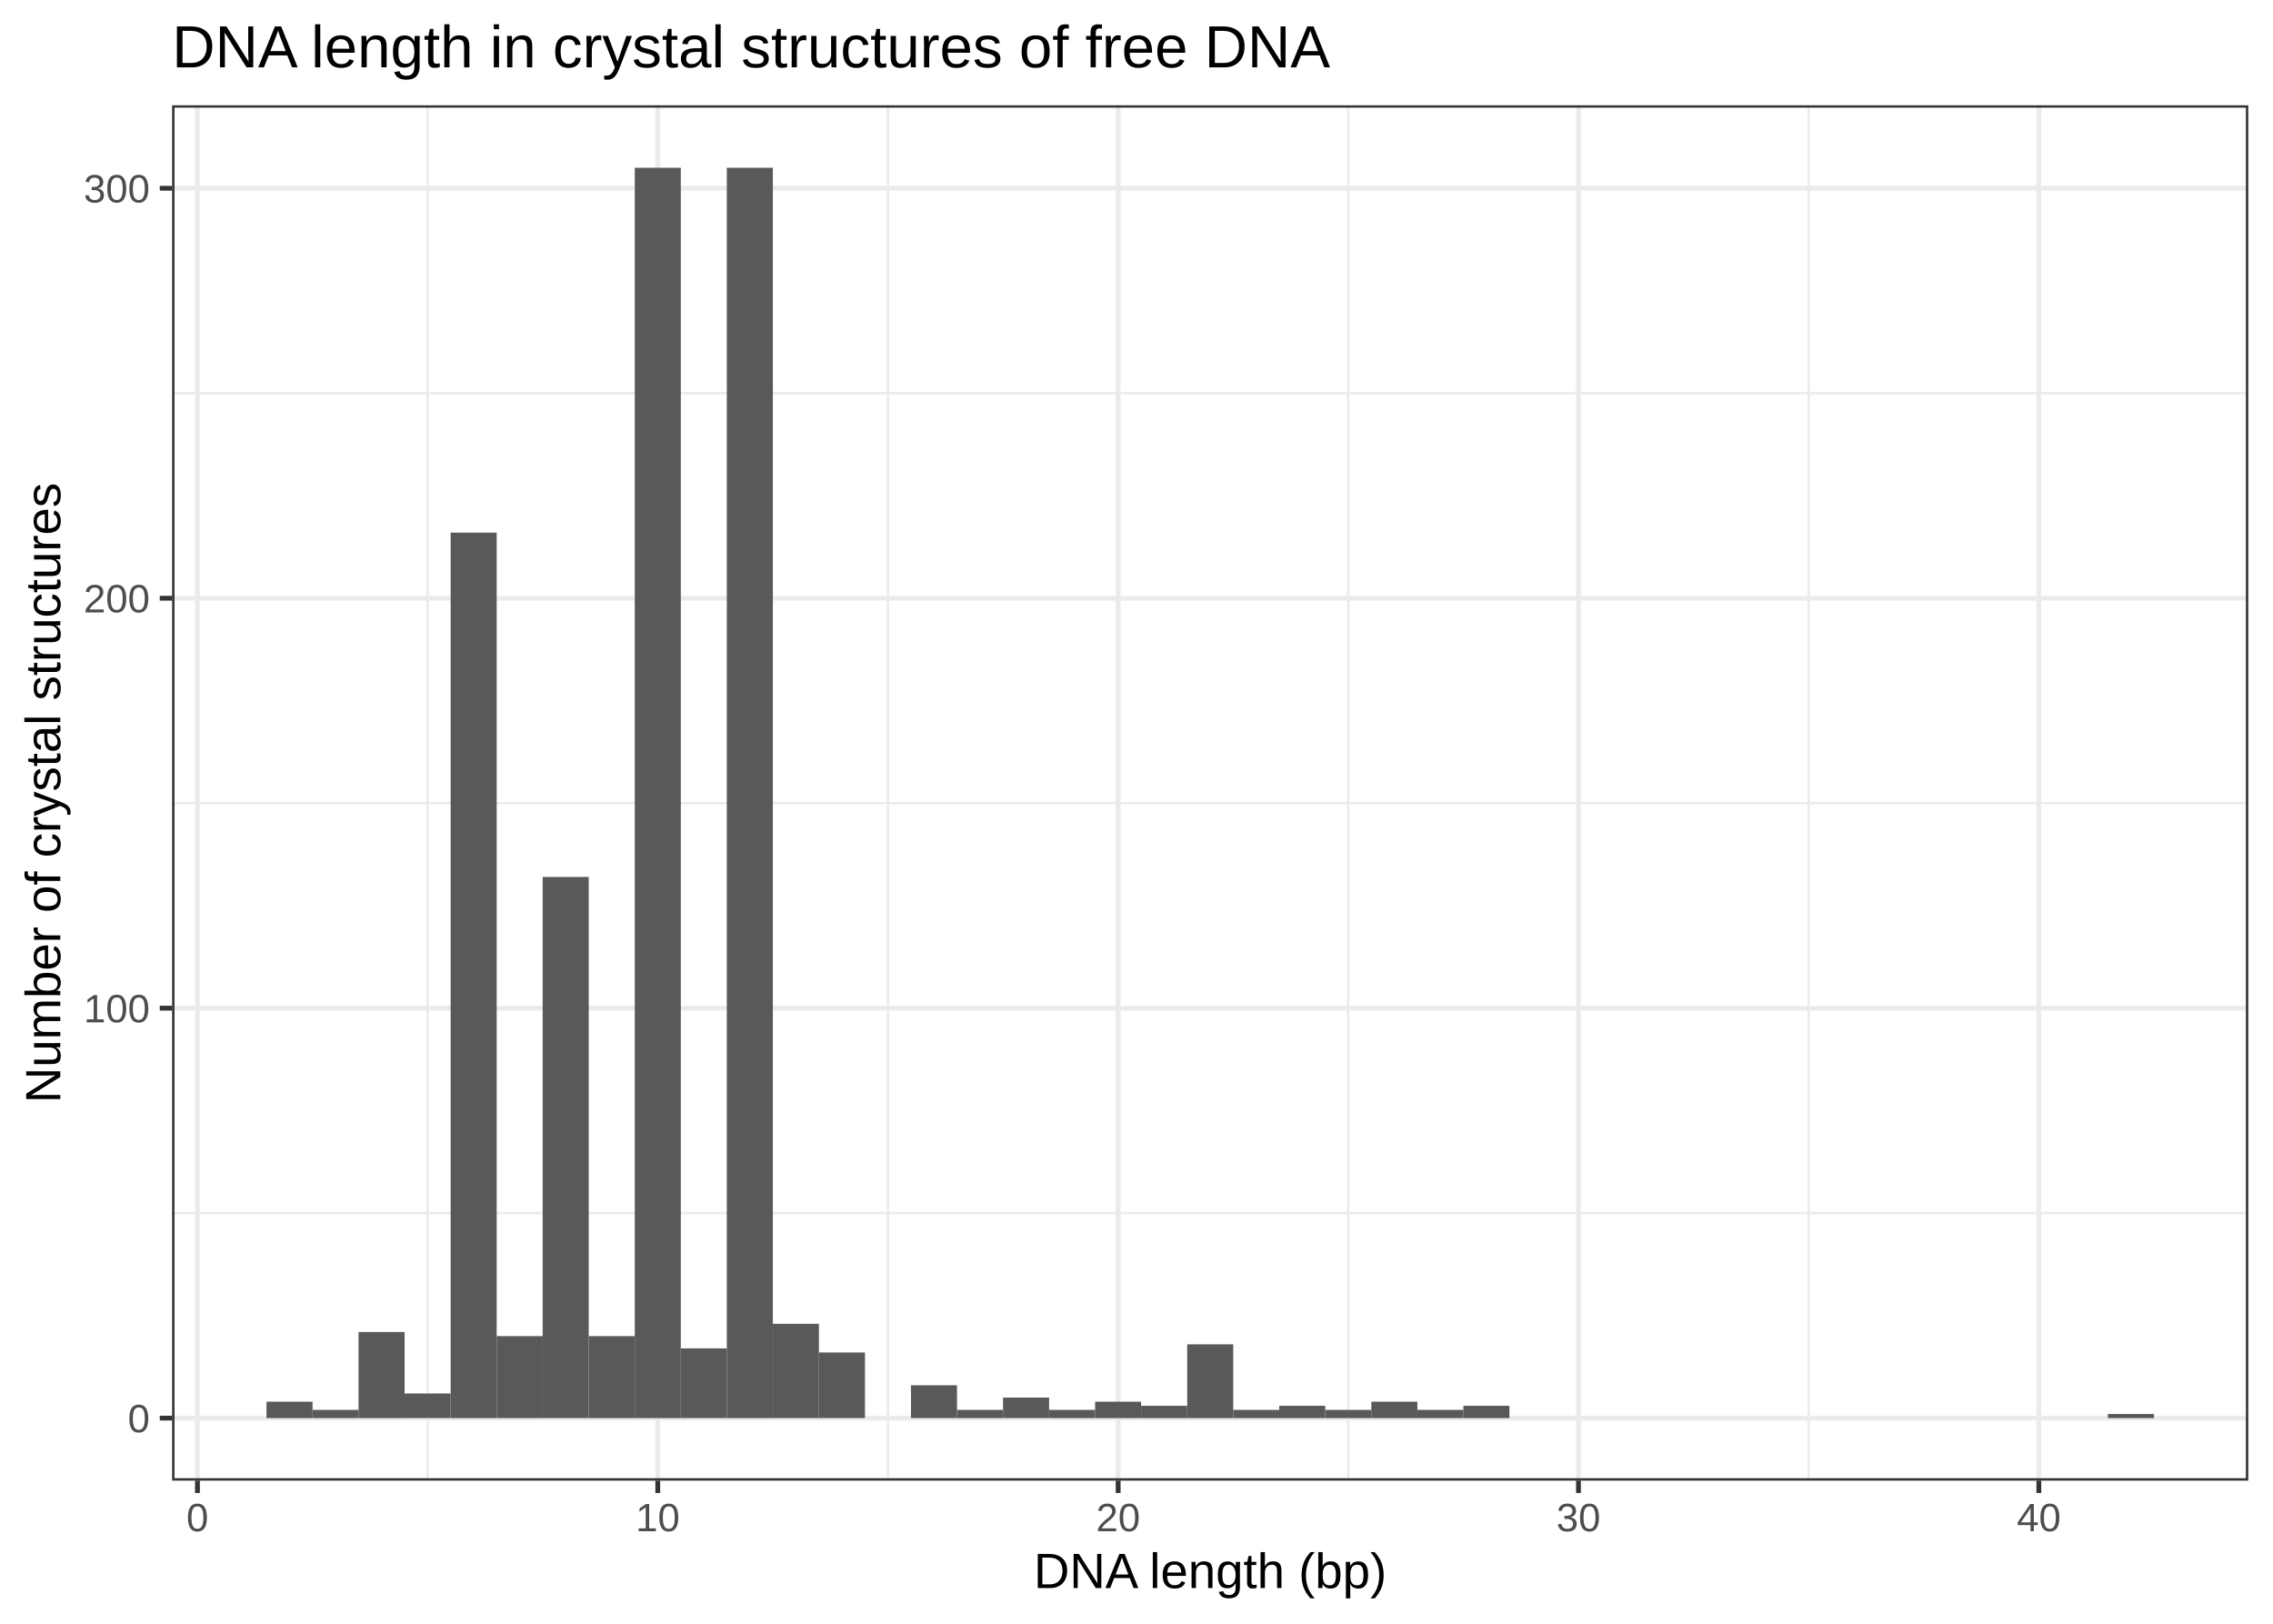
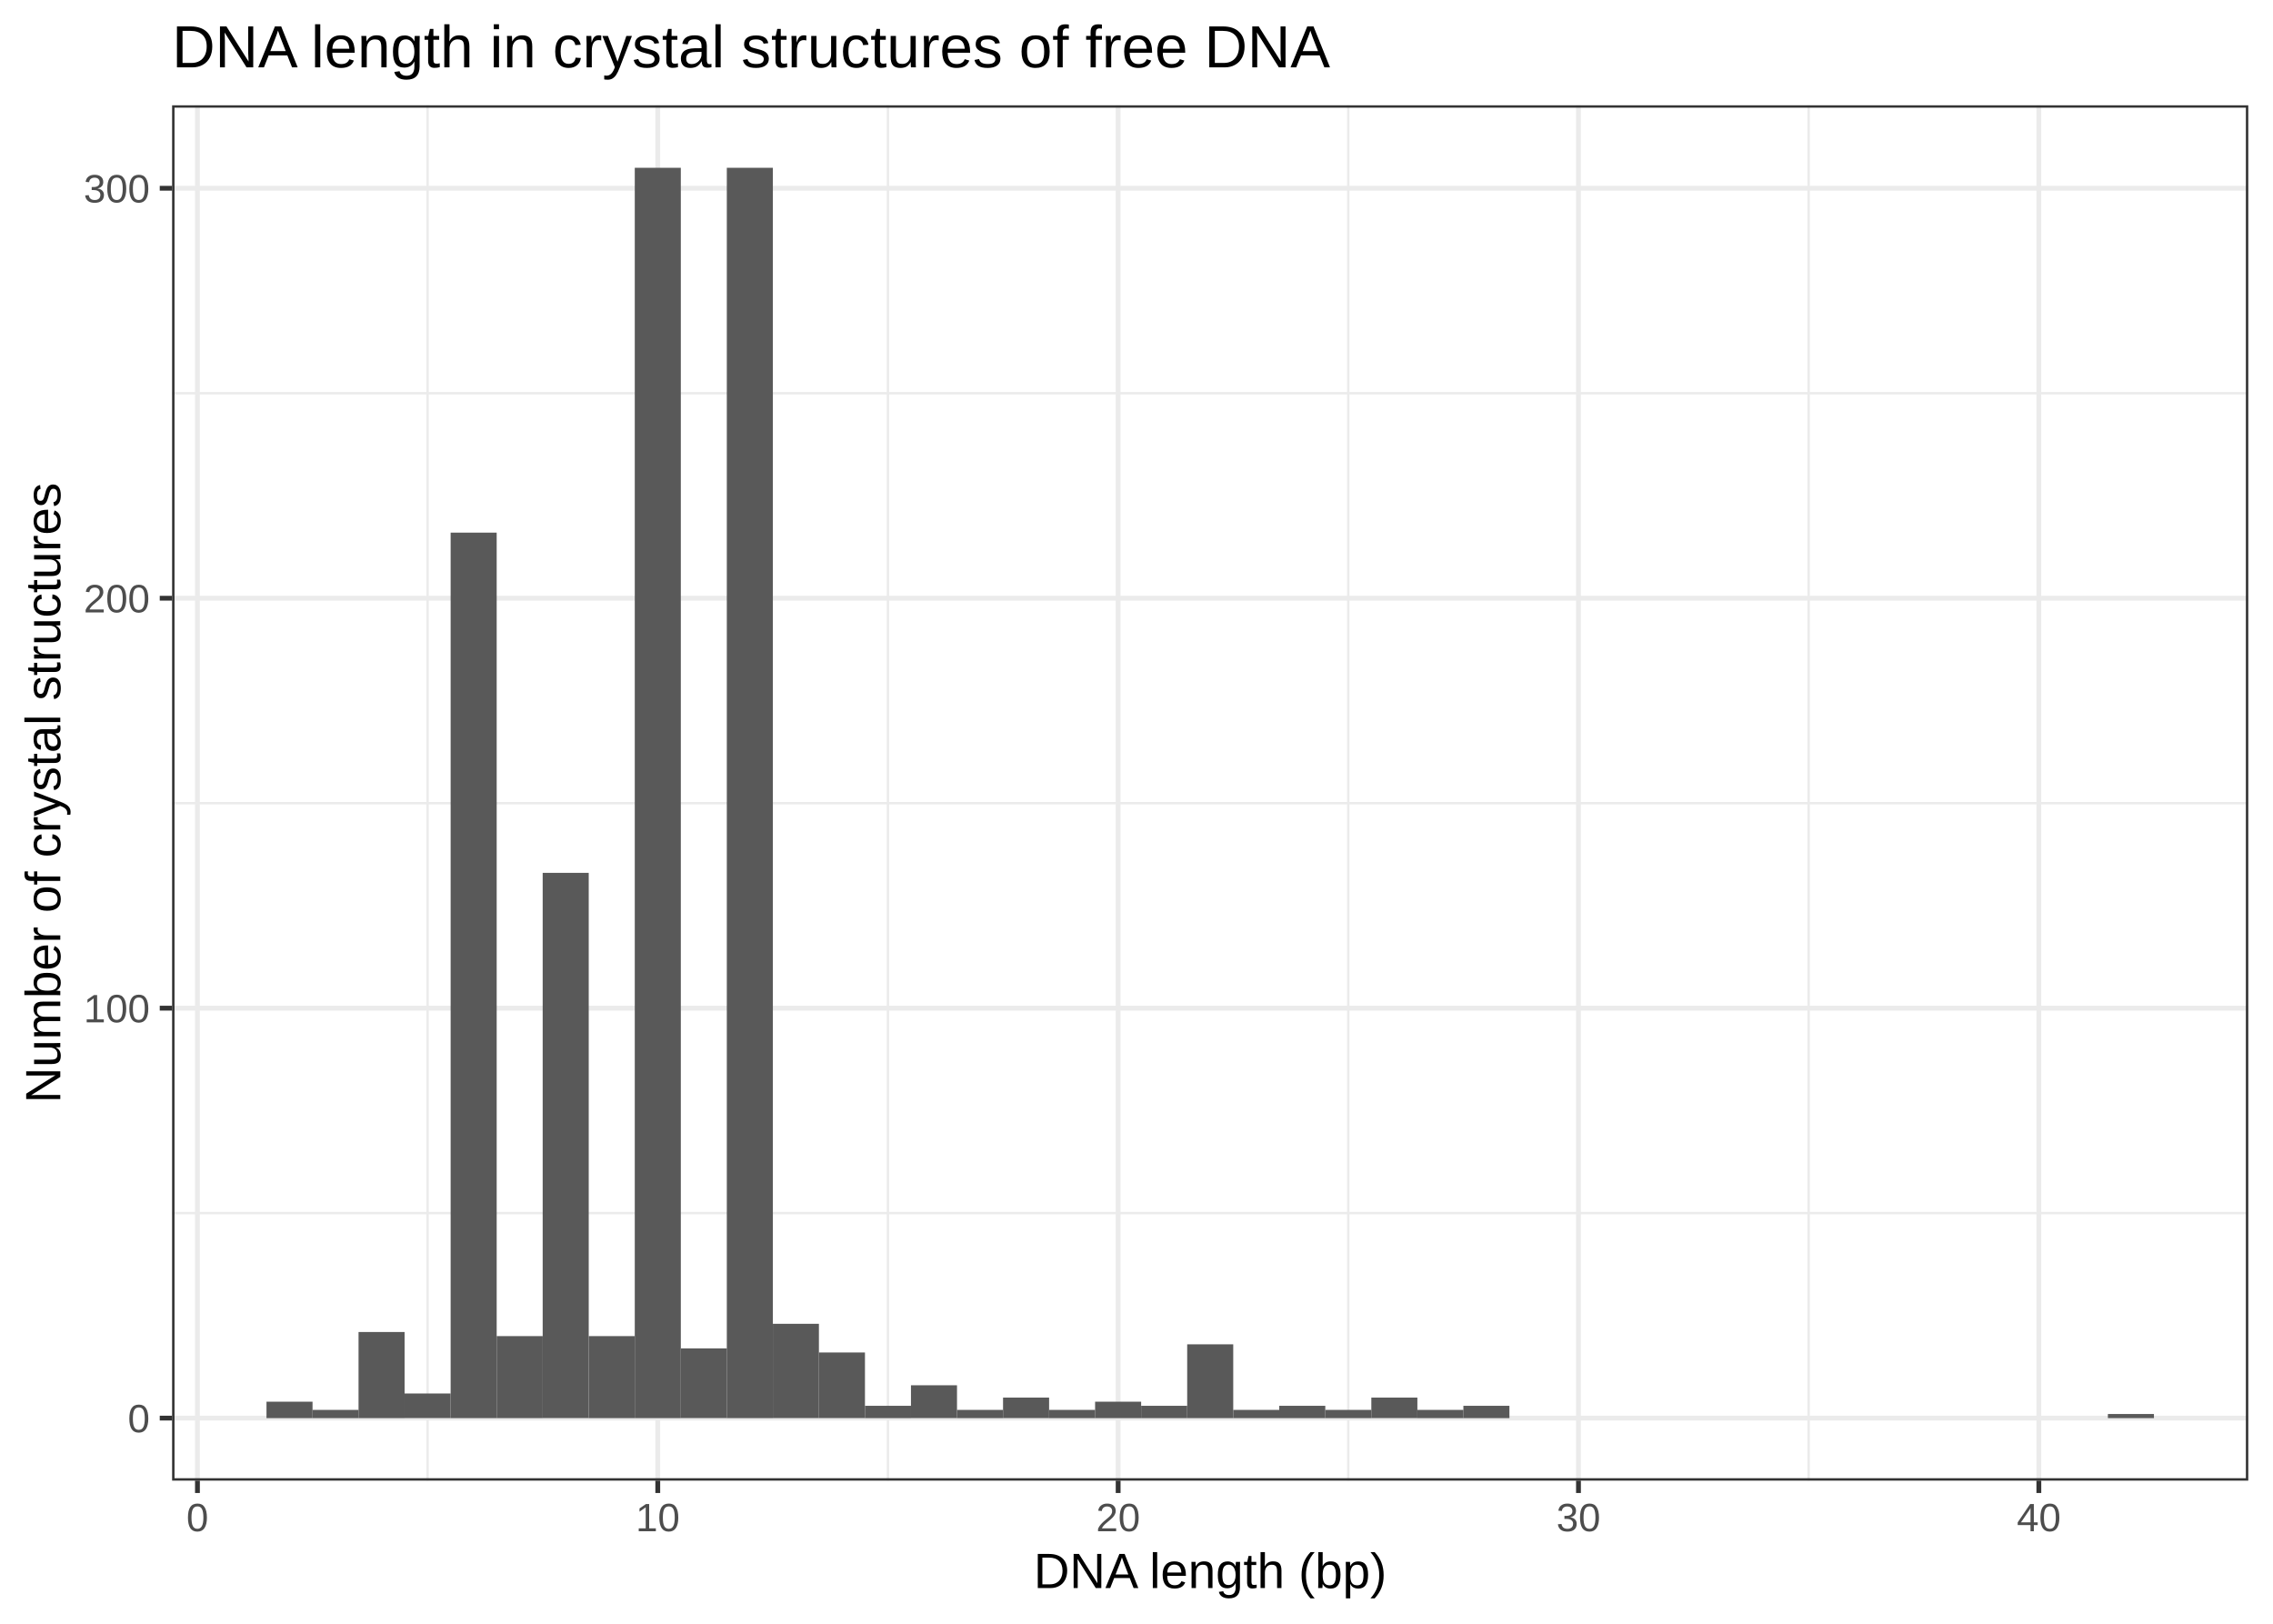
<svg xmlns="http://www.w3.org/2000/svg" class="svglite" width="504.00pt" height="360.00pt" viewBox="0 0 504.00 360.00">
  <defs>
    <style type="text/css">
    .svglite line, .svglite polyline, .svglite polygon, .svglite path, .svglite rect, .svglite circle {
      fill: none;
      stroke: #000000;
      stroke-linecap: round;
      stroke-linejoin: round;
      stroke-miterlimit: 10.00;
    }
  </style>
  </defs>
  <rect width="100%" height="100%" style="stroke: none; fill: #FFFFFF;" />
  <defs>
    <clipPath id="cpMC4wMHw1MDQuMDB8MC4wMHwzNjAuMDA=">
      <rect x="0.00" y="0.00" width="504.00" height="360.00" />
    </clipPath>
  </defs>
  <g clip-path="url(#cpMC4wMHw1MDQuMDB8MC4wMHwzNjAuMDA=)">
    <rect x="0.00" y="0.00" width="504.00" height="360.00" style="stroke-width: 1.07; stroke: #FFFFFF; fill: #FFFFFF;" />
  </g>
  <defs>
    <clipPath id="cpMzguMTZ8NDk4LjUyfDIzLjM0fDMyOC4yNw==">
      <rect x="38.16" y="23.34" width="460.36" height="304.93" />
    </clipPath>
  </defs>
  <g clip-path="url(#cpMzguMTZ8NDk4LjUyfDIzLjM0fDMyOC4yNw==)">
    <rect x="38.16" y="23.34" width="460.36" height="304.93" style="stroke-width: 1.07; stroke: none; fill: #FFFFFF;" />
    <polyline points="38.16,268.96 498.52,268.96 " style="stroke-width: 0.53; stroke: #EBEBEB; stroke-linecap: butt;" />
    <polyline points="38.16,178.07 498.52,178.07 " style="stroke-width: 0.53; stroke: #EBEBEB; stroke-linecap: butt;" />
    <polyline points="38.16,87.18 498.52,87.18 " style="stroke-width: 0.53; stroke: #EBEBEB; stroke-linecap: butt;" />
    <polyline points="94.81,328.27 94.81,23.34 " style="stroke-width: 0.53; stroke: #EBEBEB; stroke-linecap: butt;" />
    <polyline points="196.89,328.27 196.89,23.34 " style="stroke-width: 0.53; stroke: #EBEBEB; stroke-linecap: butt;" />
    <polyline points="298.96,328.27 298.96,23.34 " style="stroke-width: 0.53; stroke: #EBEBEB; stroke-linecap: butt;" />
    <polyline points="401.04,328.27 401.04,23.34 " style="stroke-width: 0.53; stroke: #EBEBEB; stroke-linecap: butt;" />
    <polyline points="38.16,314.41 498.52,314.41 " style="stroke-width: 1.07; stroke: #EBEBEB; stroke-linecap: butt;" />
    <polyline points="38.16,223.52 498.52,223.52 " style="stroke-width: 1.07; stroke: #EBEBEB; stroke-linecap: butt;" />
    <polyline points="38.16,132.63 498.52,132.63 " style="stroke-width: 1.07; stroke: #EBEBEB; stroke-linecap: butt;" />
    <polyline points="38.16,41.74 498.52,41.74 " style="stroke-width: 1.07; stroke: #EBEBEB; stroke-linecap: butt;" />
    <polyline points="43.78,328.27 43.78,23.34 " style="stroke-width: 1.07; stroke: #EBEBEB; stroke-linecap: butt;" />
    <polyline points="145.85,328.27 145.85,23.34 " style="stroke-width: 1.07; stroke: #EBEBEB; stroke-linecap: butt;" />
    <polyline points="247.93,328.27 247.93,23.34 " style="stroke-width: 1.07; stroke: #EBEBEB; stroke-linecap: butt;" />
    <polyline points="350.00,328.27 350.00,23.34 " style="stroke-width: 1.07; stroke: #EBEBEB; stroke-linecap: butt;" />
    <polyline points="452.08,328.27 452.08,23.34 " style="stroke-width: 1.07; stroke: #EBEBEB; stroke-linecap: butt;" />
    <rect x="59.09" y="310.77" width="10.21" height="3.64" style="stroke-width: 1.07; stroke: none; stroke-linecap: square; stroke-linejoin: miter; fill: #595959;" />
    <rect x="69.30" y="312.59" width="10.21" height="1.82" style="stroke-width: 1.07; stroke: none; stroke-linecap: square; stroke-linejoin: miter; fill: #595959;" />
    <rect x="79.50" y="295.32" width="10.21" height="19.09" style="stroke-width: 1.07; stroke: none; stroke-linecap: square; stroke-linejoin: miter; fill: #595959;" />
    <rect x="89.71" y="308.95" width="10.21" height="5.45" style="stroke-width: 1.07; stroke: none; stroke-linecap: square; stroke-linejoin: miter; fill: #595959;" />
    <rect x="99.92" y="118.09" width="10.21" height="196.32" style="stroke-width: 1.07; stroke: none; stroke-linecap: square; stroke-linejoin: miter; fill: #595959;" />
    <rect x="110.13" y="296.23" width="10.21" height="18.18" style="stroke-width: 1.07; stroke: none; stroke-linecap: square; stroke-linejoin: miter; fill: #595959;" />
-     <rect x="120.33" y="194.43" width="10.21" height="119.97" style="stroke-width: 1.07; stroke: none; stroke-linecap: square; stroke-linejoin: miter; fill: #595959;" />
+     <rect x="120.33" y="193.52" width="10.21" height="120.88" style="stroke-width: 1.07; stroke: none; stroke-linecap: square; stroke-linejoin: miter; fill: #595959;" />
    <rect x="130.54" y="296.23" width="10.21" height="18.18" style="stroke-width: 1.07; stroke: none; stroke-linecap: square; stroke-linejoin: miter; fill: #595959;" />
    <rect x="140.75" y="37.20" width="10.21" height="277.21" style="stroke-width: 1.07; stroke: none; stroke-linecap: square; stroke-linejoin: miter; fill: #595959;" />
    <rect x="150.96" y="298.95" width="10.21" height="15.45" style="stroke-width: 1.07; stroke: none; stroke-linecap: square; stroke-linejoin: miter; fill: #595959;" />
    <rect x="161.16" y="37.20" width="10.21" height="277.21" style="stroke-width: 1.07; stroke: none; stroke-linecap: square; stroke-linejoin: miter; fill: #595959;" />
    <rect x="171.37" y="293.50" width="10.21" height="20.90" style="stroke-width: 1.07; stroke: none; stroke-linecap: square; stroke-linejoin: miter; fill: #595959;" />
    <rect x="181.58" y="299.86" width="10.21" height="14.54" style="stroke-width: 1.07; stroke: none; stroke-linecap: square; stroke-linejoin: miter; fill: #595959;" />
-     <rect x="191.79" y="314.41" width="10.21" height="0.00" style="stroke-width: 1.07; stroke: none; stroke-linecap: square; stroke-linejoin: miter; fill: #595959;" />
+     <rect x="191.79" y="311.68" width="10.21" height="2.73" style="stroke-width: 1.07; stroke: none; stroke-linecap: square; stroke-linejoin: miter; fill: #595959;" />
    <rect x="201.99" y="307.13" width="10.21" height="7.27" style="stroke-width: 1.07; stroke: none; stroke-linecap: square; stroke-linejoin: miter; fill: #595959;" />
    <rect x="212.20" y="312.59" width="10.21" height="1.82" style="stroke-width: 1.07; stroke: none; stroke-linecap: square; stroke-linejoin: miter; fill: #595959;" />
    <rect x="222.41" y="309.86" width="10.21" height="4.54" style="stroke-width: 1.07; stroke: none; stroke-linecap: square; stroke-linejoin: miter; fill: #595959;" />
    <rect x="232.62" y="312.59" width="10.21" height="1.82" style="stroke-width: 1.07; stroke: none; stroke-linecap: square; stroke-linejoin: miter; fill: #595959;" />
    <rect x="242.82" y="310.77" width="10.21" height="3.64" style="stroke-width: 1.07; stroke: none; stroke-linecap: square; stroke-linejoin: miter; fill: #595959;" />
    <rect x="253.03" y="311.68" width="10.21" height="2.73" style="stroke-width: 1.07; stroke: none; stroke-linecap: square; stroke-linejoin: miter; fill: #595959;" />
    <rect x="263.24" y="298.05" width="10.21" height="16.36" style="stroke-width: 1.07; stroke: none; stroke-linecap: square; stroke-linejoin: miter; fill: #595959;" />
    <rect x="273.45" y="312.59" width="10.21" height="1.82" style="stroke-width: 1.07; stroke: none; stroke-linecap: square; stroke-linejoin: miter; fill: #595959;" />
    <rect x="283.65" y="311.68" width="10.21" height="2.73" style="stroke-width: 1.07; stroke: none; stroke-linecap: square; stroke-linejoin: miter; fill: #595959;" />
    <rect x="293.86" y="312.59" width="10.21" height="1.82" style="stroke-width: 1.07; stroke: none; stroke-linecap: square; stroke-linejoin: miter; fill: #595959;" />
-     <rect x="304.07" y="310.77" width="10.21" height="3.64" style="stroke-width: 1.07; stroke: none; stroke-linecap: square; stroke-linejoin: miter; fill: #595959;" />
+     <rect x="304.07" y="309.86" width="10.21" height="4.54" style="stroke-width: 1.07; stroke: none; stroke-linecap: square; stroke-linejoin: miter; fill: #595959;" />
    <rect x="314.28" y="312.59" width="10.21" height="1.82" style="stroke-width: 1.07; stroke: none; stroke-linecap: square; stroke-linejoin: miter; fill: #595959;" />
    <rect x="324.48" y="311.68" width="10.21" height="2.73" style="stroke-width: 1.07; stroke: none; stroke-linecap: square; stroke-linejoin: miter; fill: #595959;" />
    <rect x="334.69" y="314.41" width="10.21" height="0.00" style="stroke-width: 1.07; stroke: none; stroke-linecap: square; stroke-linejoin: miter; fill: #595959;" />
    <rect x="344.90" y="314.41" width="10.21" height="0.00" style="stroke-width: 1.07; stroke: none; stroke-linecap: square; stroke-linejoin: miter; fill: #595959;" />
    <rect x="355.11" y="314.41" width="10.21" height="0.00" style="stroke-width: 1.07; stroke: none; stroke-linecap: square; stroke-linejoin: miter; fill: #595959;" />
    <rect x="365.31" y="314.41" width="10.21" height="0.00" style="stroke-width: 1.07; stroke: none; stroke-linecap: square; stroke-linejoin: miter; fill: #595959;" />
    <rect x="375.52" y="314.41" width="10.21" height="0.00" style="stroke-width: 1.07; stroke: none; stroke-linecap: square; stroke-linejoin: miter; fill: #595959;" />
    <rect x="385.73" y="314.41" width="10.21" height="0.00" style="stroke-width: 1.07; stroke: none; stroke-linecap: square; stroke-linejoin: miter; fill: #595959;" />
    <rect x="395.94" y="314.41" width="10.21" height="0.00" style="stroke-width: 1.07; stroke: none; stroke-linecap: square; stroke-linejoin: miter; fill: #595959;" />
    <rect x="406.14" y="314.41" width="10.21" height="0.00" style="stroke-width: 1.07; stroke: none; stroke-linecap: square; stroke-linejoin: miter; fill: #595959;" />
    <rect x="416.35" y="314.41" width="10.21" height="0.00" style="stroke-width: 1.07; stroke: none; stroke-linecap: square; stroke-linejoin: miter; fill: #595959;" />
    <rect x="426.56" y="314.41" width="10.21" height="0.00" style="stroke-width: 1.07; stroke: none; stroke-linecap: square; stroke-linejoin: miter; fill: #595959;" />
    <rect x="436.77" y="314.41" width="10.21" height="0.00" style="stroke-width: 1.07; stroke: none; stroke-linecap: square; stroke-linejoin: miter; fill: #595959;" />
    <rect x="446.97" y="314.41" width="10.21" height="0.00" style="stroke-width: 1.07; stroke: none; stroke-linecap: square; stroke-linejoin: miter; fill: #595959;" />
    <rect x="457.18" y="314.41" width="10.21" height="0.00" style="stroke-width: 1.07; stroke: none; stroke-linecap: square; stroke-linejoin: miter; fill: #595959;" />
    <rect x="467.39" y="313.50" width="10.21" height="0.91" style="stroke-width: 1.07; stroke: none; stroke-linecap: square; stroke-linejoin: miter; fill: #595959;" />
    <rect x="38.16" y="23.34" width="460.36" height="304.93" style="stroke-width: 1.07; stroke: #333333;" />
  </g>
  <g clip-path="url(#cpMC4wMHw1MDQuMDB8MC4wMHwzNjAuMDA=)">
    <text x="33.23" y="317.56" text-anchor="end" style="font-size: 8.80px; fill: #4D4D4D; font-family: Arial;" textLength="4.90px" lengthAdjust="spacingAndGlyphs">0</text>
    <text x="33.23" y="226.67" text-anchor="end" style="font-size: 8.80px; fill: #4D4D4D; font-family: Arial;" textLength="14.69px" lengthAdjust="spacingAndGlyphs">100</text>
    <text x="33.23" y="135.78" text-anchor="end" style="font-size: 8.80px; fill: #4D4D4D; font-family: Arial;" textLength="14.69px" lengthAdjust="spacingAndGlyphs">200</text>
    <text x="33.23" y="44.89" text-anchor="end" style="font-size: 8.80px; fill: #4D4D4D; font-family: Arial;" textLength="14.69px" lengthAdjust="spacingAndGlyphs">300</text>
    <polyline points="35.42,314.41 38.16,314.41 " style="stroke-width: 1.07; stroke: #333333; stroke-linecap: butt;" />
    <polyline points="35.42,223.52 38.16,223.52 " style="stroke-width: 1.07; stroke: #333333; stroke-linecap: butt;" />
    <polyline points="35.42,132.63 38.16,132.63 " style="stroke-width: 1.07; stroke: #333333; stroke-linecap: butt;" />
    <polyline points="35.42,41.74 38.16,41.74 " style="stroke-width: 1.07; stroke: #333333; stroke-linecap: butt;" />
    <polyline points="43.78,331.01 43.78,328.27 " style="stroke-width: 1.07; stroke: #333333; stroke-linecap: butt;" />
    <polyline points="145.85,331.01 145.85,328.27 " style="stroke-width: 1.07; stroke: #333333; stroke-linecap: butt;" />
    <polyline points="247.93,331.01 247.93,328.27 " style="stroke-width: 1.07; stroke: #333333; stroke-linecap: butt;" />
    <polyline points="350.00,331.01 350.00,328.27 " style="stroke-width: 1.07; stroke: #333333; stroke-linecap: butt;" />
    <polyline points="452.08,331.01 452.08,328.27 " style="stroke-width: 1.07; stroke: #333333; stroke-linecap: butt;" />
    <text x="43.78" y="339.50" text-anchor="middle" style="font-size: 8.80px; fill: #4D4D4D; font-family: Arial;" textLength="4.90px" lengthAdjust="spacingAndGlyphs">0</text>
    <text x="145.85" y="339.50" text-anchor="middle" style="font-size: 8.80px; fill: #4D4D4D; font-family: Arial;" textLength="9.79px" lengthAdjust="spacingAndGlyphs">10</text>
    <text x="247.93" y="339.50" text-anchor="middle" style="font-size: 8.80px; fill: #4D4D4D; font-family: Arial;" textLength="9.79px" lengthAdjust="spacingAndGlyphs">20</text>
    <text x="350.00" y="339.50" text-anchor="middle" style="font-size: 8.80px; fill: #4D4D4D; font-family: Arial;" textLength="9.79px" lengthAdjust="spacingAndGlyphs">30</text>
    <text x="452.08" y="339.50" text-anchor="middle" style="font-size: 8.80px; fill: #4D4D4D; font-family: Arial;" textLength="9.79px" lengthAdjust="spacingAndGlyphs">40</text>
    <text x="268.34" y="352.09" text-anchor="middle" style="font-size: 11.00px; font-family: Arial;" textLength="78.87px" lengthAdjust="spacingAndGlyphs">DNA length (bp)</text>
    <text transform="translate(13.37,175.80) rotate(-90)" text-anchor="middle" style="font-size: 11.00px; font-family: Arial;" textLength="137.54px" lengthAdjust="spacingAndGlyphs">Number of crystal structures</text>
    <text x="38.16" y="14.94" style="font-size: 13.20px; font-family: Arial;" textLength="257.31px" lengthAdjust="spacingAndGlyphs">DNA length in crystal structures of free DNA</text>
  </g>
</svg>
